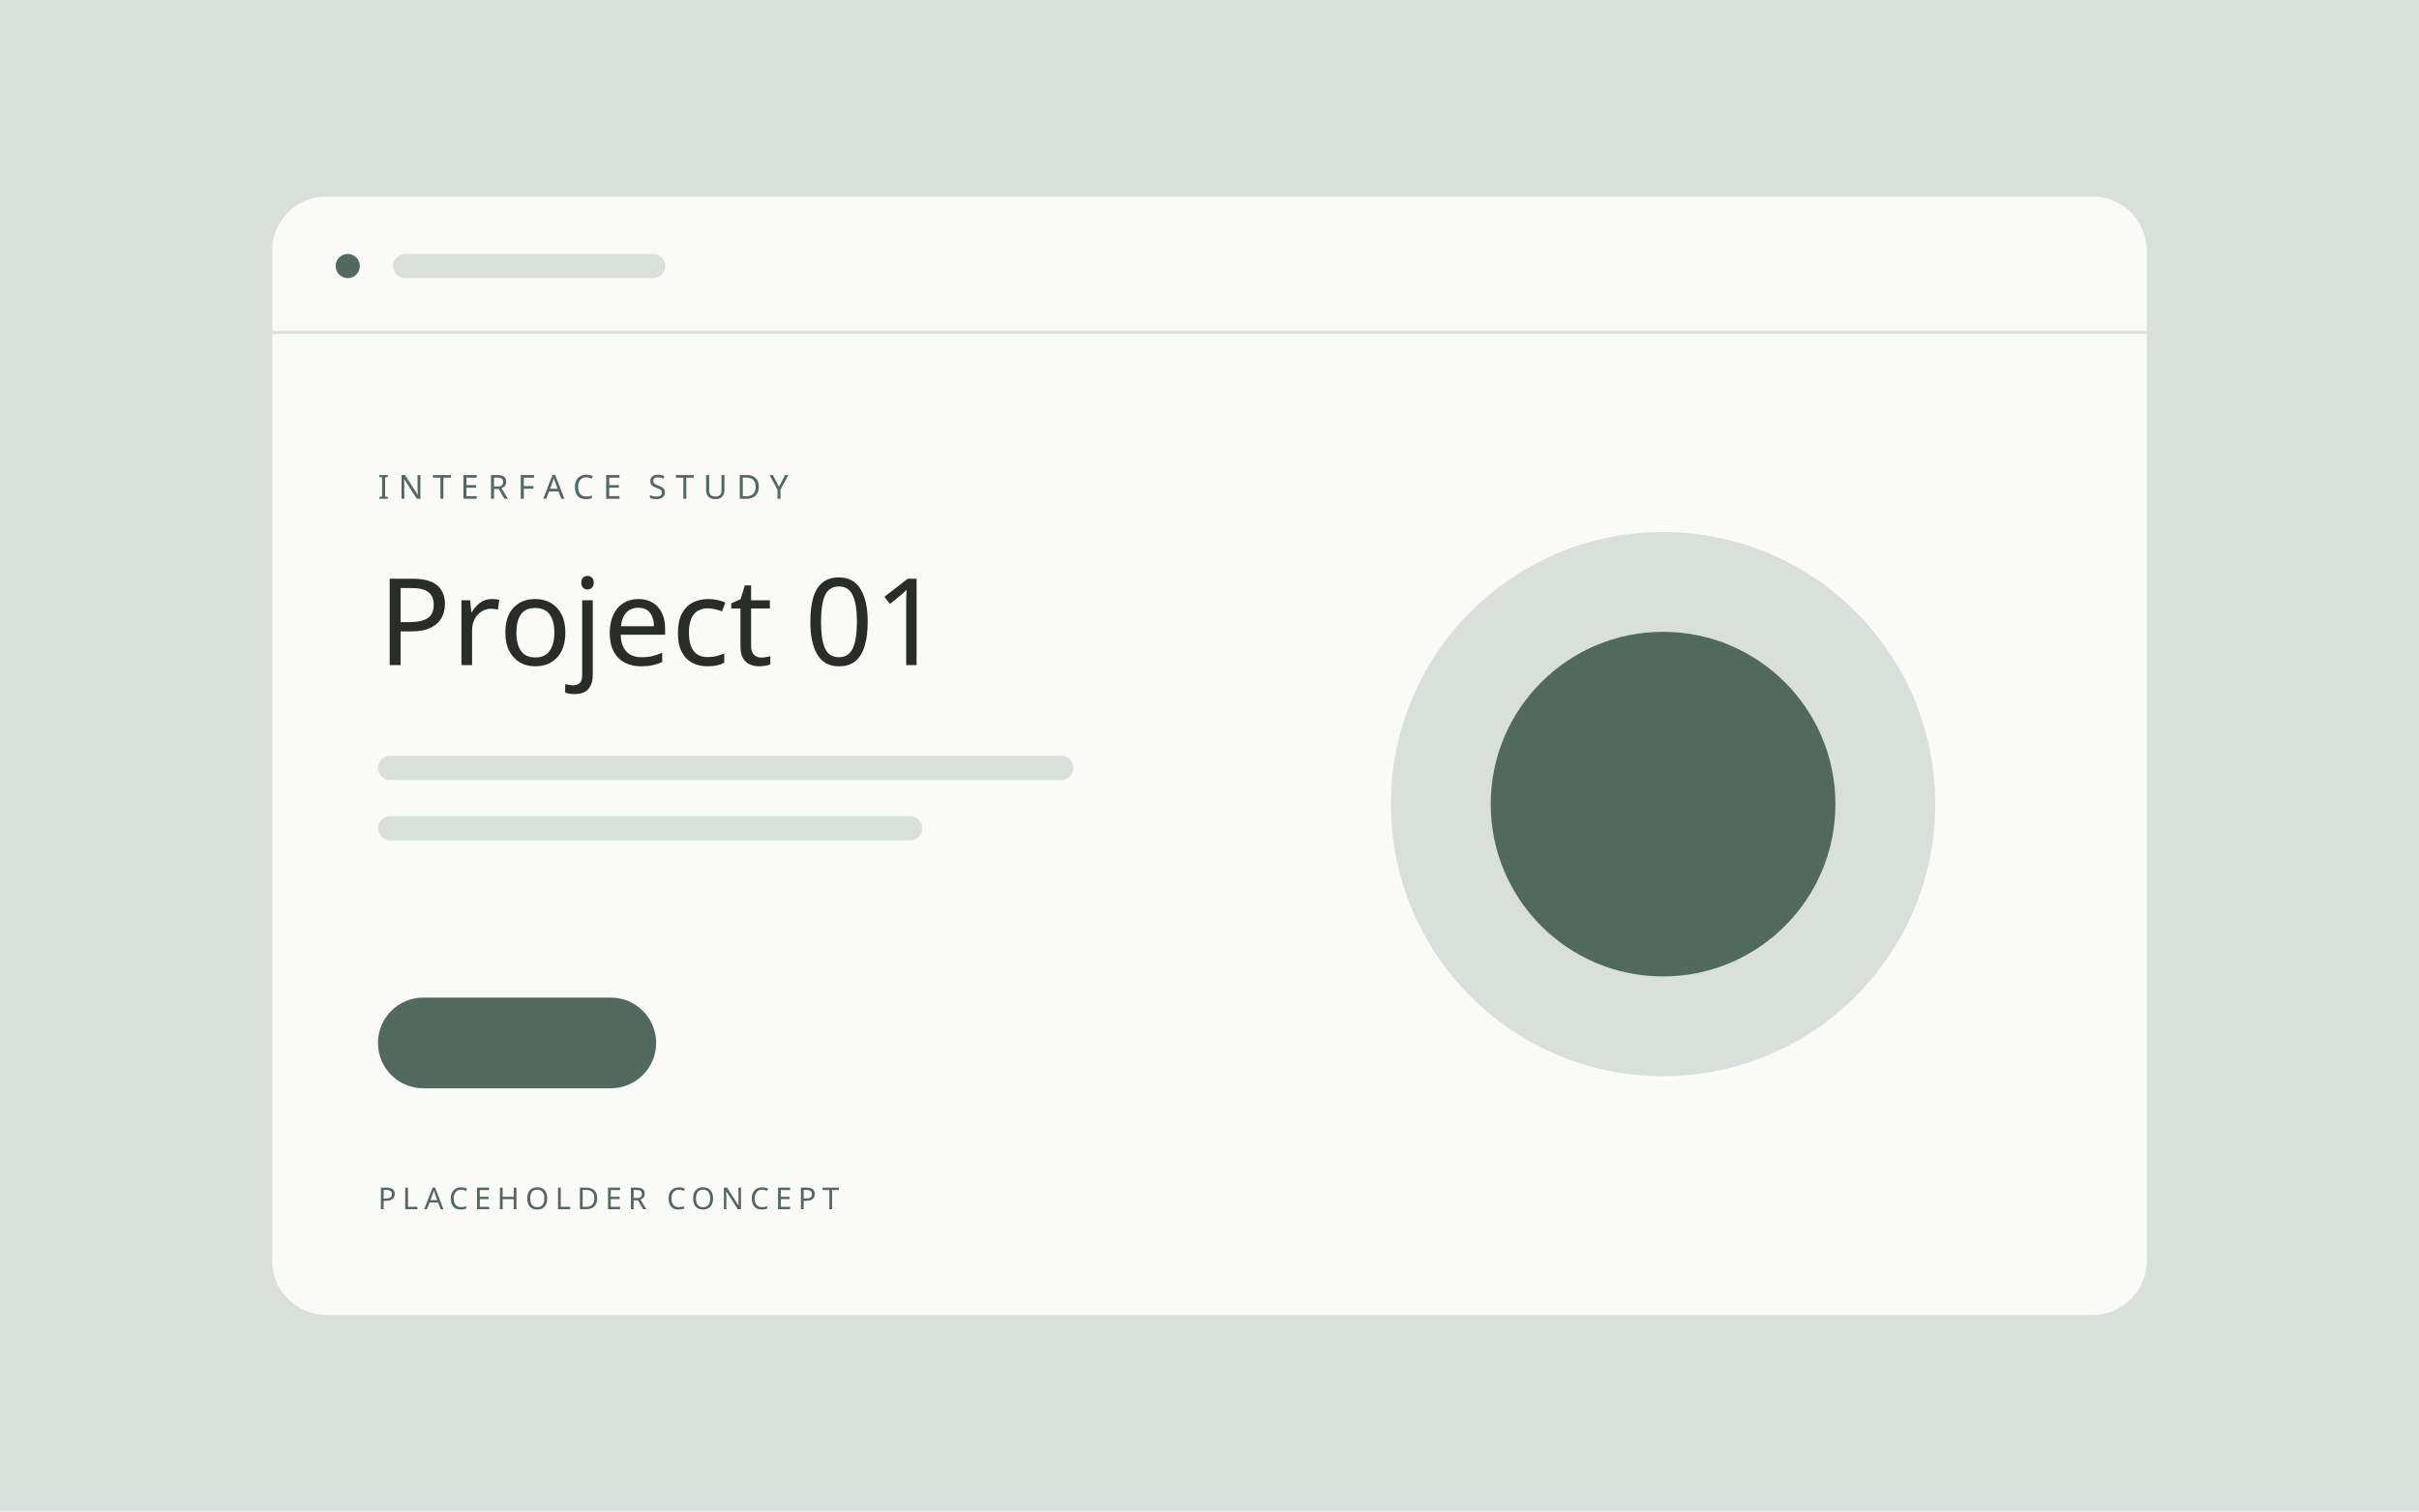
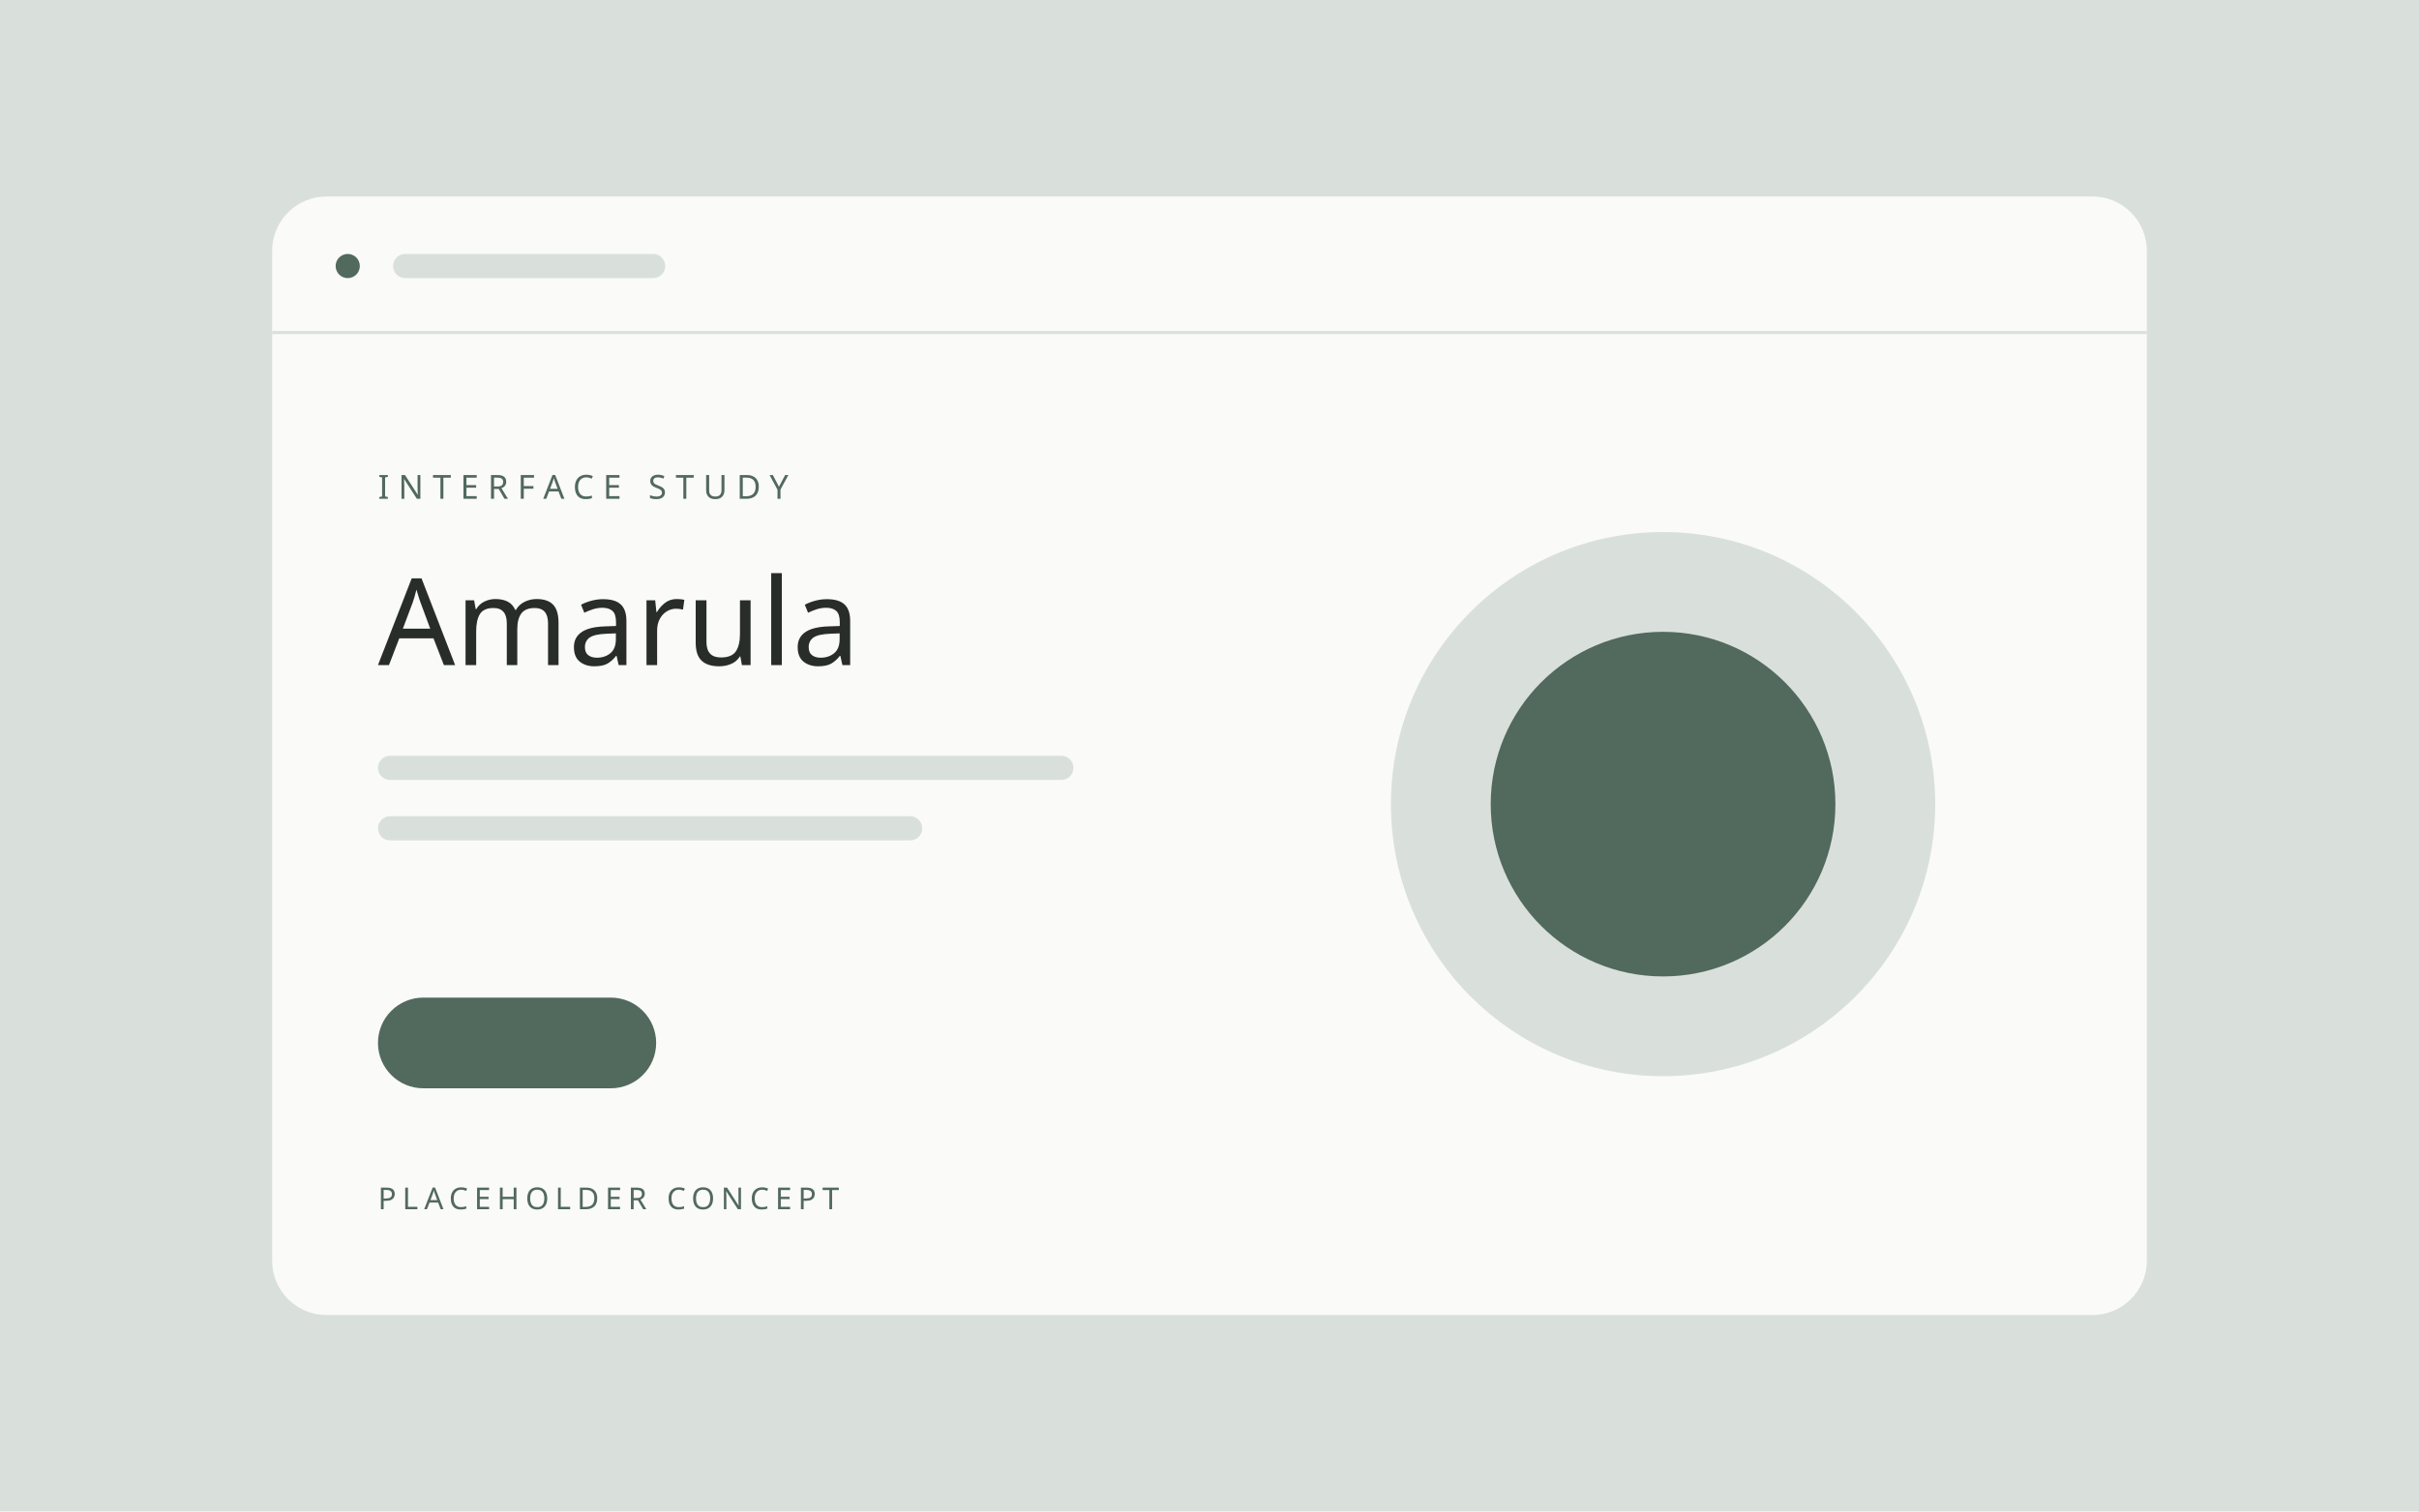
<svg xmlns="http://www.w3.org/2000/svg" width="800" height="500" viewBox="0 0 800 500">
  <rect width="800" height="500" fill="#d9e0dc" />
  <rect x="90" y="65" width="620" height="370" rx="18" fill="#fafaf8" />
  <circle cx="115" cy="88" r="4" fill="#52695e" />
  <rect x="130" y="84" width="90" height="8" rx="4" fill="#d9e0dc" />
  <path d="M90 110H710" stroke="#d9e0dc" />
  <text x="125" y="165" font-family="sans-serif" font-size="11" letter-spacing="3" fill="#52695e">INTERFACE STUDY</text>
-   <text x="125" y="220" font-family="sans-serif" font-size="40" fill="#282d2a">Project 01</text>
+   <text x="125" y="220" font-family="sans-serif" font-size="40" fill="#282d2a">Amarula</text>
  <rect x="125" y="250" width="230" height="8" rx="4" fill="#d9e0dc" />
  <rect x="125" y="270" width="180" height="8" rx="4" fill="#d9e0dc" />
  <rect x="125" y="330" width="92" height="30" rx="15" fill="#52695e" />
  <circle cx="550" cy="266" r="90" fill="#d9e0dc" />
  <circle cx="550" cy="266" r="57" fill="#52695e" />
  <text x="125" y="400" font-family="sans-serif" font-size="10" letter-spacing="2" fill="#52695e">PLACEHOLDER CONCEPT</text>
</svg>
